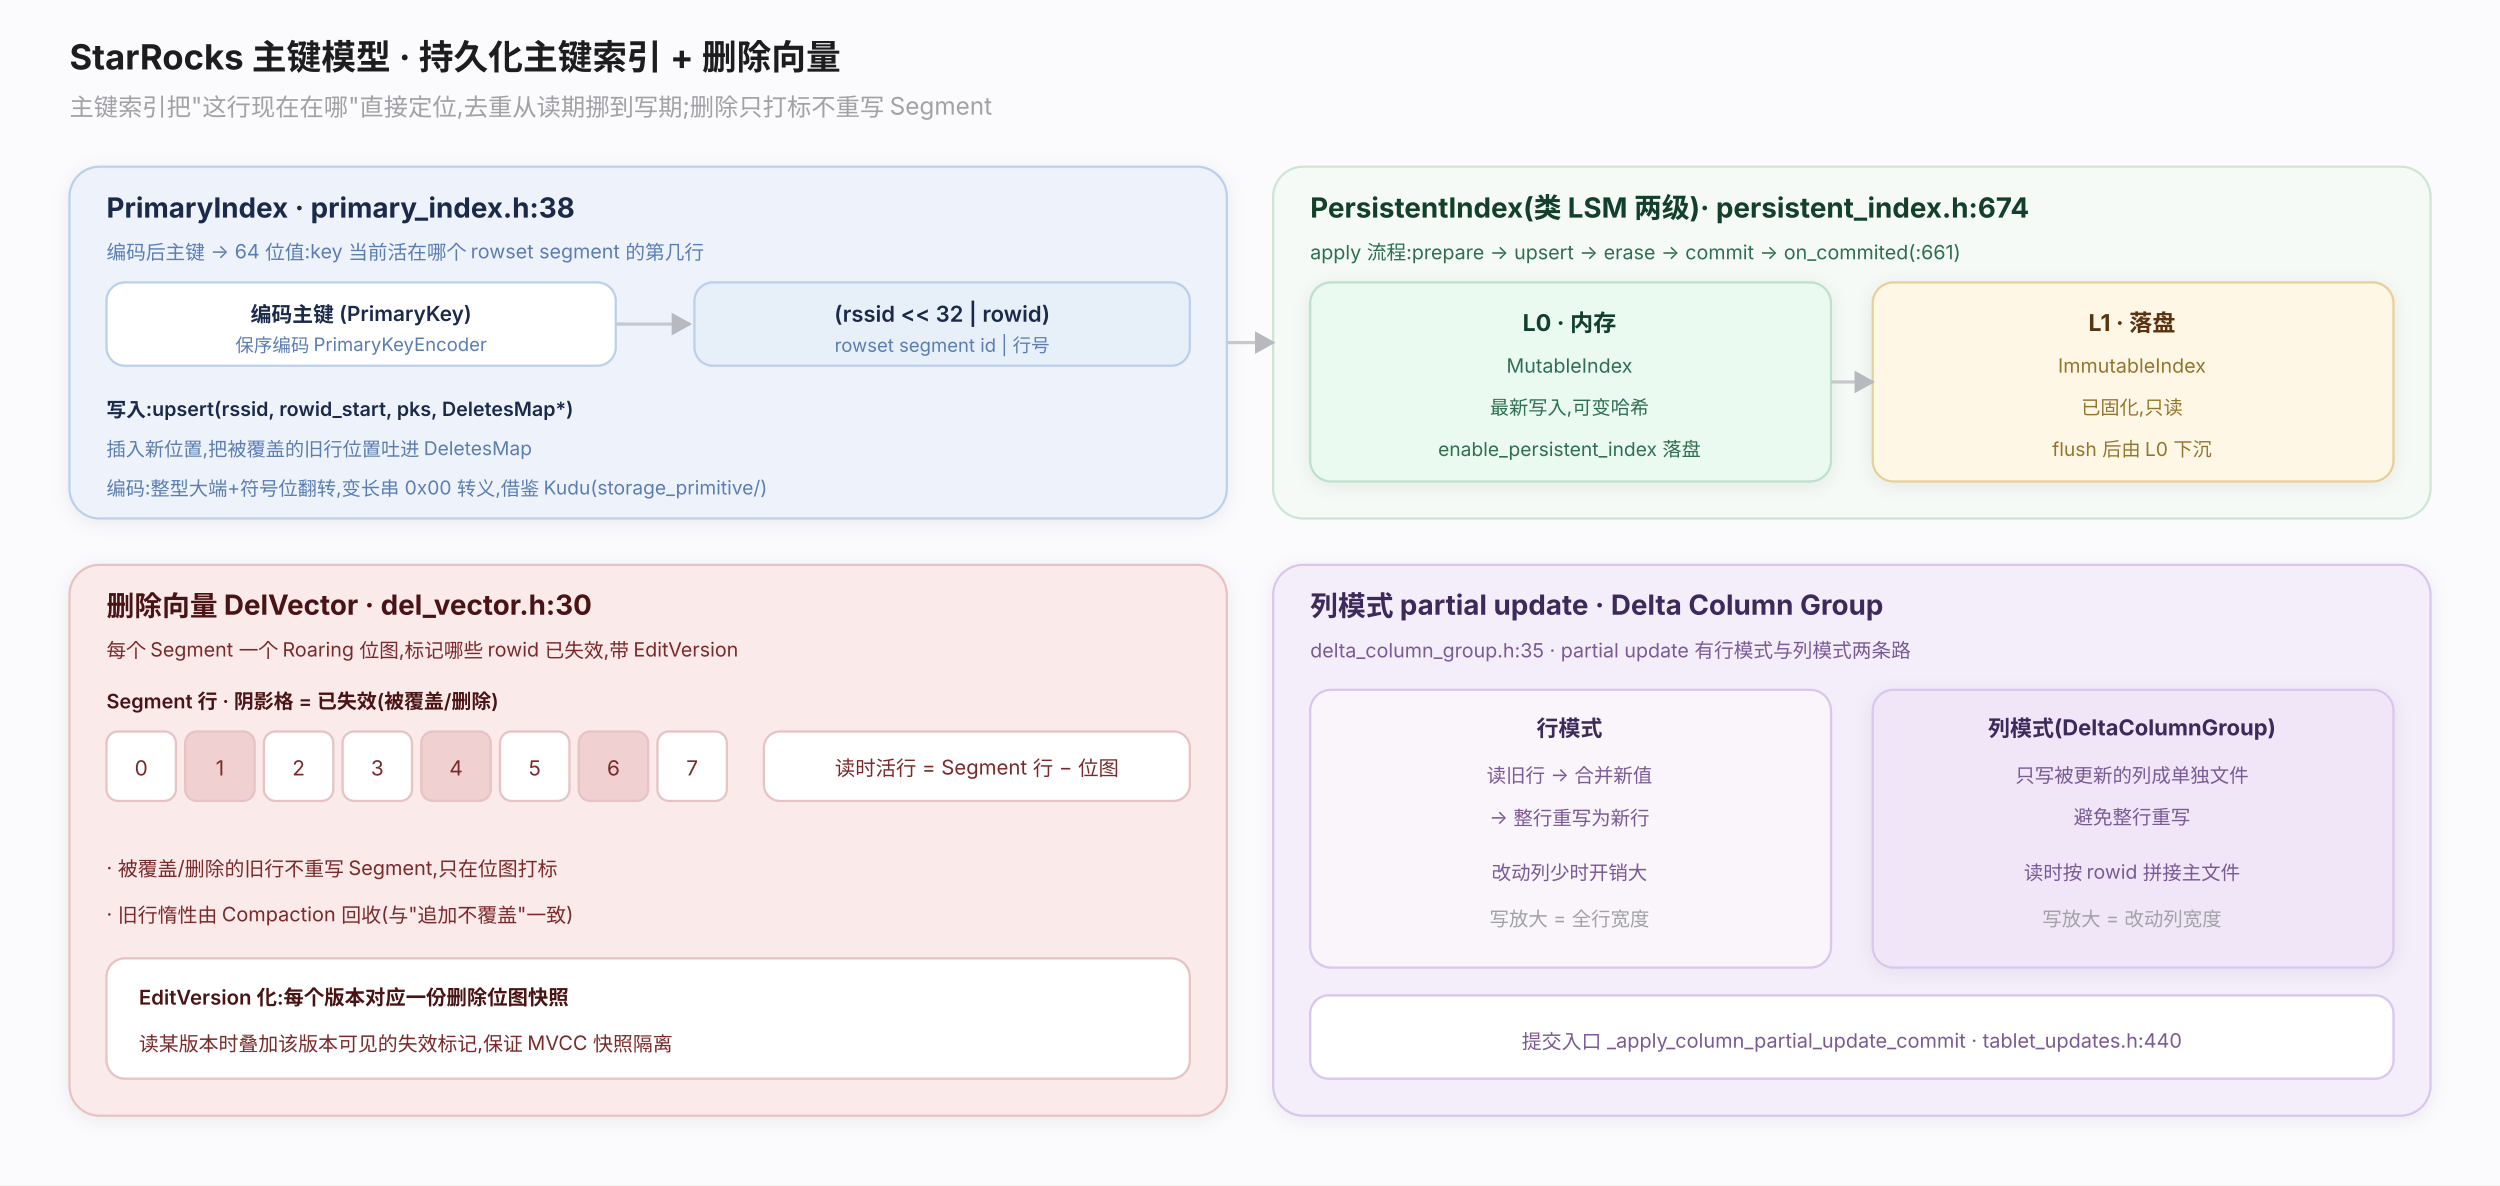
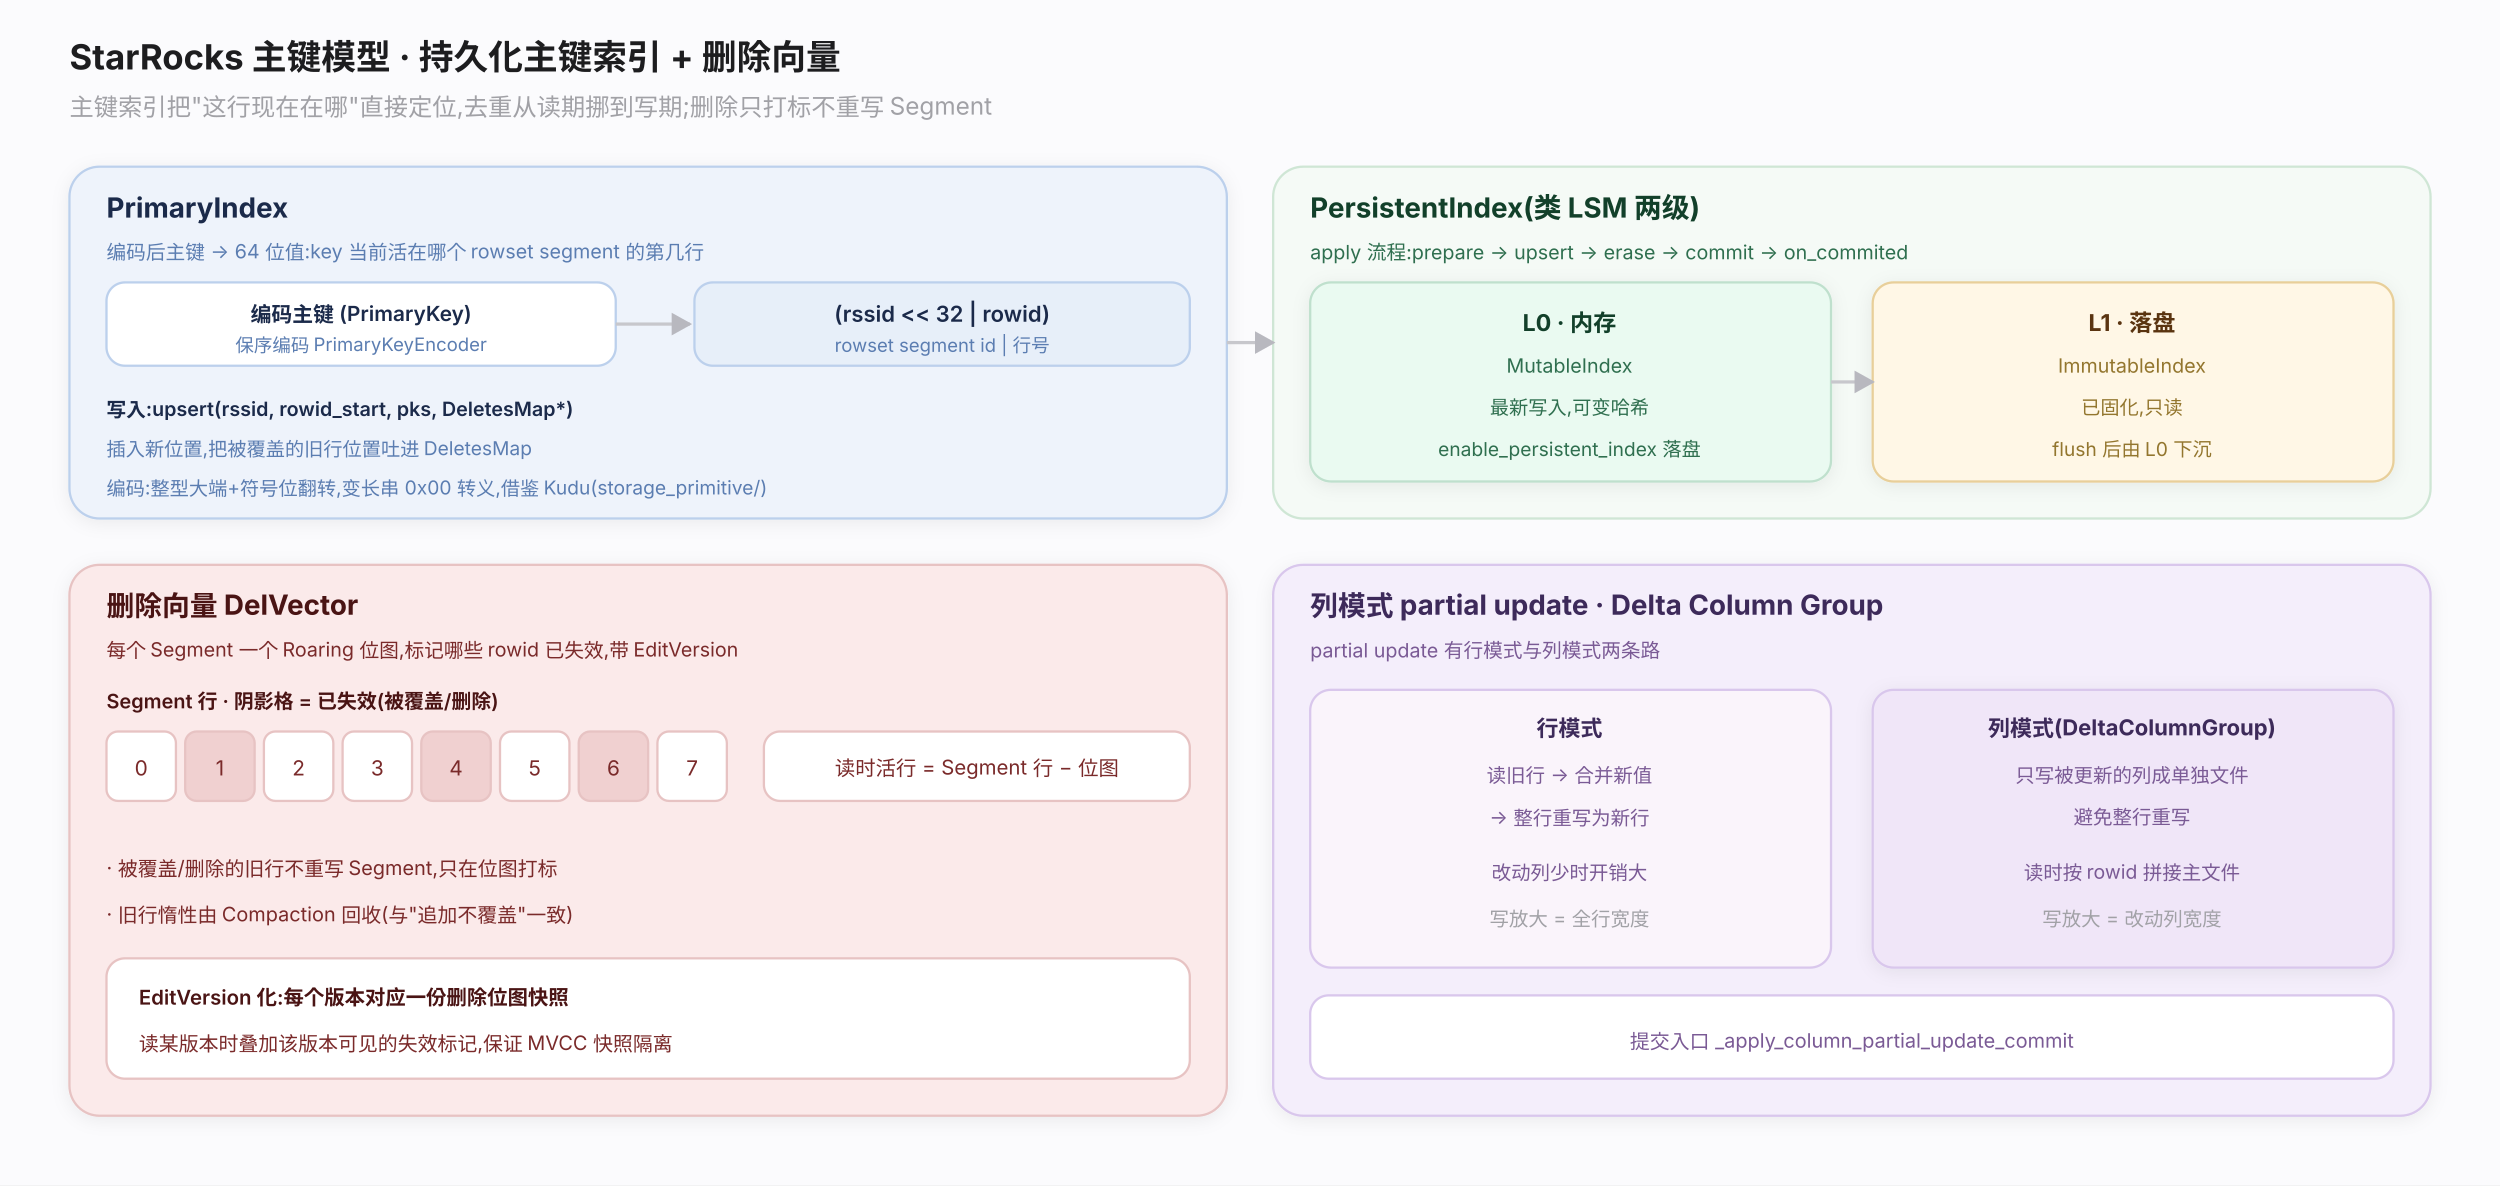
<svg xmlns="http://www.w3.org/2000/svg" width="1080" height="512" viewBox="0 0 1080 512" font-family="-apple-system,BlinkMacSystemFont,'SF Pro Display','Helvetica Neue','PingFang SC','Microsoft YaHei',sans-serif">
  <defs>
    <filter id="soft" x="-20%" y="-20%" width="140%" height="140%">
      <feDropShadow dx="0" dy="1.5" stdDeviation="4" flood-color="#1d1d1f" flood-opacity="0.07" />
    </filter>
    <marker id="ar" viewBox="0 0 10 10" refX="8" refY="5" markerWidth="7" markerHeight="7" orient="auto-start-reverse">
      <path d="M0,0 L9,5 L0,10 z" fill="#b8b8bf" />
    </marker>
  </defs>
  <rect width="1080" height="512" fill="#fbfbfd" />
  <text x="30" y="30" font-size="15" font-weight="700" fill="#1d1d1f">StarRocks 主键模型 · 持久化主键索引 + 删除向量</text>
  <text x="30" y="50" font-size="10.5" fill="#a1a1a6">主键索引把"这行现在在哪"直接定位,去重从读期挪到写期;删除只打标不重写 Segment</text>
  <rect x="30" y="72" width="500" height="152" rx="13" fill="#eef3fb" stroke="#bcd0ec" filter="url(#soft)" />
-   <text x="46" y="94" font-size="12" font-weight="700" fill="#1b2a4a">PrimaryIndex · primary_index.h:38</text>
+   <text x="46" y="94" font-size="12" font-weight="700" fill="#1b2a4a">PrimaryIndex</text>
  <text x="46" y="112" font-size="8.5" fill="#5b7db1">编码后主键 → 64 位值:key 当前活在哪个 rowset segment 的第几行</text>
  <rect x="46" y="122" width="220" height="36" rx="8" fill="#fff" stroke="#bcd0ec" />
  <text x="156" y="139" font-size="9" font-weight="600" text-anchor="middle" fill="#1b2a4a">编码主键 (PrimaryKey)</text>
  <text x="156" y="152" font-size="8" text-anchor="middle" fill="#5b7db1">保序编码 PrimaryKeyEncoder</text>
  <line x1="266" y1="140" x2="298" y2="140" stroke="#c7c7cc" stroke-width="1.4" marker-end="url(#ar)" />
  <rect x="300" y="122" width="214" height="36" rx="8" fill="#e7eff9" stroke="#bcd0ec" />
  <text x="407" y="139" font-size="9.5" font-weight="600" text-anchor="middle" fill="#1b2a4a">(rssid &lt;&lt; 32 | rowid)</text>
  <text x="407" y="152" font-size="8" text-anchor="middle" fill="#5b7db1">rowset segment id | 行号</text>
  <text x="46" y="180" font-size="8.5" font-weight="600" fill="#1b2a4a">写入:upsert(rssid, rowid_start, pks, DeletesMap*)</text>
  <text x="46" y="197" font-size="8.3" fill="#5b7db1">插入新位置,把被覆盖的旧行位置吐进 DeletesMap</text>
  <text x="46" y="214" font-size="8.3" fill="#5b7db1">编码:整型大端+符号位翻转,变长串 0x00 转义,借鉴 Kudu(storage_primitive/)</text>
  <rect x="550" y="72" width="500" height="152" rx="13" fill="#f5faf6" stroke="#cfe6d5" />
-   <text x="566" y="94" font-size="12" font-weight="700" fill="#12402a">PersistentIndex(类 LSM 两级)· persistent_index.h:674</text>
-   <text x="566" y="112" font-size="8.5" fill="#2f6f4f">apply 流程:prepare → upsert → erase → commit → on_commited(:661)</text>
+   <text x="566" y="94" font-size="12" font-weight="700" fill="#12402a">PersistentIndex(类 LSM 两级)</text>
+   <text x="566" y="112" font-size="8.5" fill="#2f6f4f">apply 流程:prepare → upsert → erase → commit → on_commited</text>
  <rect x="566" y="122" width="225" height="86" rx="9" fill="#eafaf1" stroke="#bfe0cd" filter="url(#soft)" />
  <text x="678" y="143" font-size="10" font-weight="700" text-anchor="middle" fill="#12402a">L0 · 内存</text>
  <text x="678" y="161" font-size="8.5" text-anchor="middle" fill="#2f6f4f">MutableIndex</text>
  <text x="678" y="179" font-size="8.3" text-anchor="middle" fill="#2f6f4f">最新写入,可变哈希</text>
  <text x="678" y="197" font-size="8.3" text-anchor="middle" fill="#2f6f4f">enable_persistent_index 落盘</text>
  <rect x="809" y="122" width="225" height="86" rx="9" fill="#fff7e6" stroke="#e8cf9a" filter="url(#soft)" />
  <text x="921" y="143" font-size="10" font-weight="700" text-anchor="middle" fill="#5a3410">L1 · 落盘</text>
  <text x="921" y="161" font-size="8.5" text-anchor="middle" fill="#93762e">ImmutableIndex</text>
  <text x="921" y="179" font-size="8.3" text-anchor="middle" fill="#93762e">已固化,只读</text>
  <text x="921" y="197" font-size="8.3" text-anchor="middle" fill="#93762e">flush 后由 L0 下沉</text>
  <line x1="791" y1="165" x2="809" y2="165" stroke="#c7c7cc" stroke-width="1.4" marker-end="url(#ar)" />
  <line x1="530" y1="148" x2="550" y2="148" stroke="#c7c7cc" stroke-width="1.4" marker-end="url(#ar)" />
  <rect x="30" y="244" width="500" height="238" rx="13" fill="#fbeaea" stroke="#e7c3c3" filter="url(#soft)" />
-   <text x="46" y="266" font-size="12" font-weight="700" fill="#4a1414">删除向量 DelVector · del_vector.h:30</text>
+   <text x="46" y="266" font-size="12" font-weight="700" fill="#4a1414">删除向量 DelVector</text>
  <text x="46" y="284" font-size="8.5" fill="#7a2a2a">每个 Segment 一个 Roaring 位图,标记哪些 rowid 已失效,带 EditVersion</text>
  <text x="46" y="306" font-size="8.6" font-weight="600" fill="#4a1414">Segment 行 · 阴影格 = 已失效(被覆盖/删除)</text>
  <g>
    <rect x="46" y="316" width="30" height="30" rx="5" fill="#fff" stroke="#e7c3c3" />
    <rect x="80" y="316" width="30" height="30" rx="5" fill="#f0d0d0" stroke="#e7c3c3" />
    <rect x="114" y="316" width="30" height="30" rx="5" fill="#fff" stroke="#e7c3c3" />
    <rect x="148" y="316" width="30" height="30" rx="5" fill="#fff" stroke="#e7c3c3" />
    <rect x="182" y="316" width="30" height="30" rx="5" fill="#f0d0d0" stroke="#e7c3c3" />
    <rect x="216" y="316" width="30" height="30" rx="5" fill="#fff" stroke="#e7c3c3" />
    <rect x="250" y="316" width="30" height="30" rx="5" fill="#f0d0d0" stroke="#e7c3c3" />
    <rect x="284" y="316" width="30" height="30" rx="5" fill="#fff" stroke="#e7c3c3" />
    <text x="61" y="335" font-size="9" text-anchor="middle" fill="#7a2a2a">0</text>
    <text x="95" y="335" font-size="9" text-anchor="middle" fill="#7a2a2a">1</text>
    <text x="129" y="335" font-size="9" text-anchor="middle" fill="#7a2a2a">2</text>
    <text x="163" y="335" font-size="9" text-anchor="middle" fill="#7a2a2a">3</text>
    <text x="197" y="335" font-size="9" text-anchor="middle" fill="#7a2a2a">4</text>
    <text x="231" y="335" font-size="9" text-anchor="middle" fill="#7a2a2a">5</text>
    <text x="265" y="335" font-size="9" text-anchor="middle" fill="#7a2a2a">6</text>
    <text x="299" y="335" font-size="9" text-anchor="middle" fill="#7a2a2a">7</text>
  </g>
  <rect x="330" y="316" width="184" height="30" rx="7" fill="#fff" stroke="#e7c3c3" />
  <text x="422" y="335" font-size="8.8" text-anchor="middle" fill="#7a2a2a">读时活行 = Segment 行 − 位图</text>
  <text x="46" y="378" font-size="8.6" fill="#7a2a2a">· 被覆盖/删除的旧行不重写 Segment,只在位图打标</text>
  <text x="46" y="398" font-size="8.6" fill="#7a2a2a">· 旧行惰性由 Compaction 回收(与"追加不覆盖"一致)</text>
  <rect x="46" y="414" width="468" height="52" rx="8" fill="#fff" stroke="#e7c3c3" />
  <text x="60" y="434" font-size="8.8" font-weight="600" fill="#4a1414">EditVersion 化:每个版本对应一份删除位图快照</text>
  <text x="60" y="454" font-size="8.6" fill="#7a2a2a">读某版本时叠加该版本可见的失效标记,保证 MVCC 快照隔离</text>
  <rect x="550" y="244" width="500" height="238" rx="13" fill="#f4eefb" stroke="#d9c7ec" filter="url(#soft)" />
  <text x="566" y="266" font-size="12" font-weight="700" fill="#3d2a5a">列模式 partial update · Delta Column Group</text>
-   <text x="566" y="284" font-size="8.5" fill="#7a5a95">delta_column_group.h:35 · partial update 有行模式与列模式两条路</text>
+   <text x="566" y="284" font-size="8.5" fill="#7a5a95">partial update 有行模式与列模式两条路</text>
  <rect x="566" y="298" width="225" height="120" rx="9" fill="#faf4fb" stroke="#d9c7ec" />
  <text x="678" y="318" font-size="9.5" font-weight="700" text-anchor="middle" fill="#3d2a5a">行模式</text>
  <text x="678" y="338" font-size="8.4" text-anchor="middle" fill="#7a5a95">读旧行 → 合并新值</text>
  <text x="678" y="356" font-size="8.4" text-anchor="middle" fill="#7a5a95">→ 整行重写为新行</text>
  <text x="678" y="380" font-size="8.4" text-anchor="middle" fill="#7a5a95">改动列少时开销大</text>
  <text x="678" y="400" font-size="8.4" text-anchor="middle" fill="#a1a1a6">写放大 = 全行宽度</text>
  <rect x="809" y="298" width="225" height="120" rx="9" fill="#f0e6f8" stroke="#d9c7ec" filter="url(#soft)" />
  <text x="921" y="318" font-size="9.5" font-weight="700" text-anchor="middle" fill="#3d2a5a">列模式(DeltaColumnGroup)</text>
  <text x="921" y="338" font-size="8.4" text-anchor="middle" fill="#7a5a95">只写被更新的列成单独文件</text>
  <text x="921" y="356" font-size="8.4" text-anchor="middle" fill="#7a5a95">避免整行重写</text>
  <text x="921" y="380" font-size="8.4" text-anchor="middle" fill="#7a5a95">读时按 rowid 拼接主文件</text>
  <text x="921" y="400" font-size="8.4" text-anchor="middle" fill="#a1a1a6">写放大 = 改动列宽度</text>
  <rect x="566" y="430" width="468" height="36" rx="8" fill="#fff" stroke="#d9c7ec" />
-   <text x="800" y="453" font-size="8.6" text-anchor="middle" fill="#7a5a95">提交入口 _apply_column_partial_update_commit · tablet_updates.h:440</text>
+   <text x="800" y="453" font-size="8.6" text-anchor="middle" fill="#7a5a95">提交入口 _apply_column_partial_update_commit</text>
</svg>
